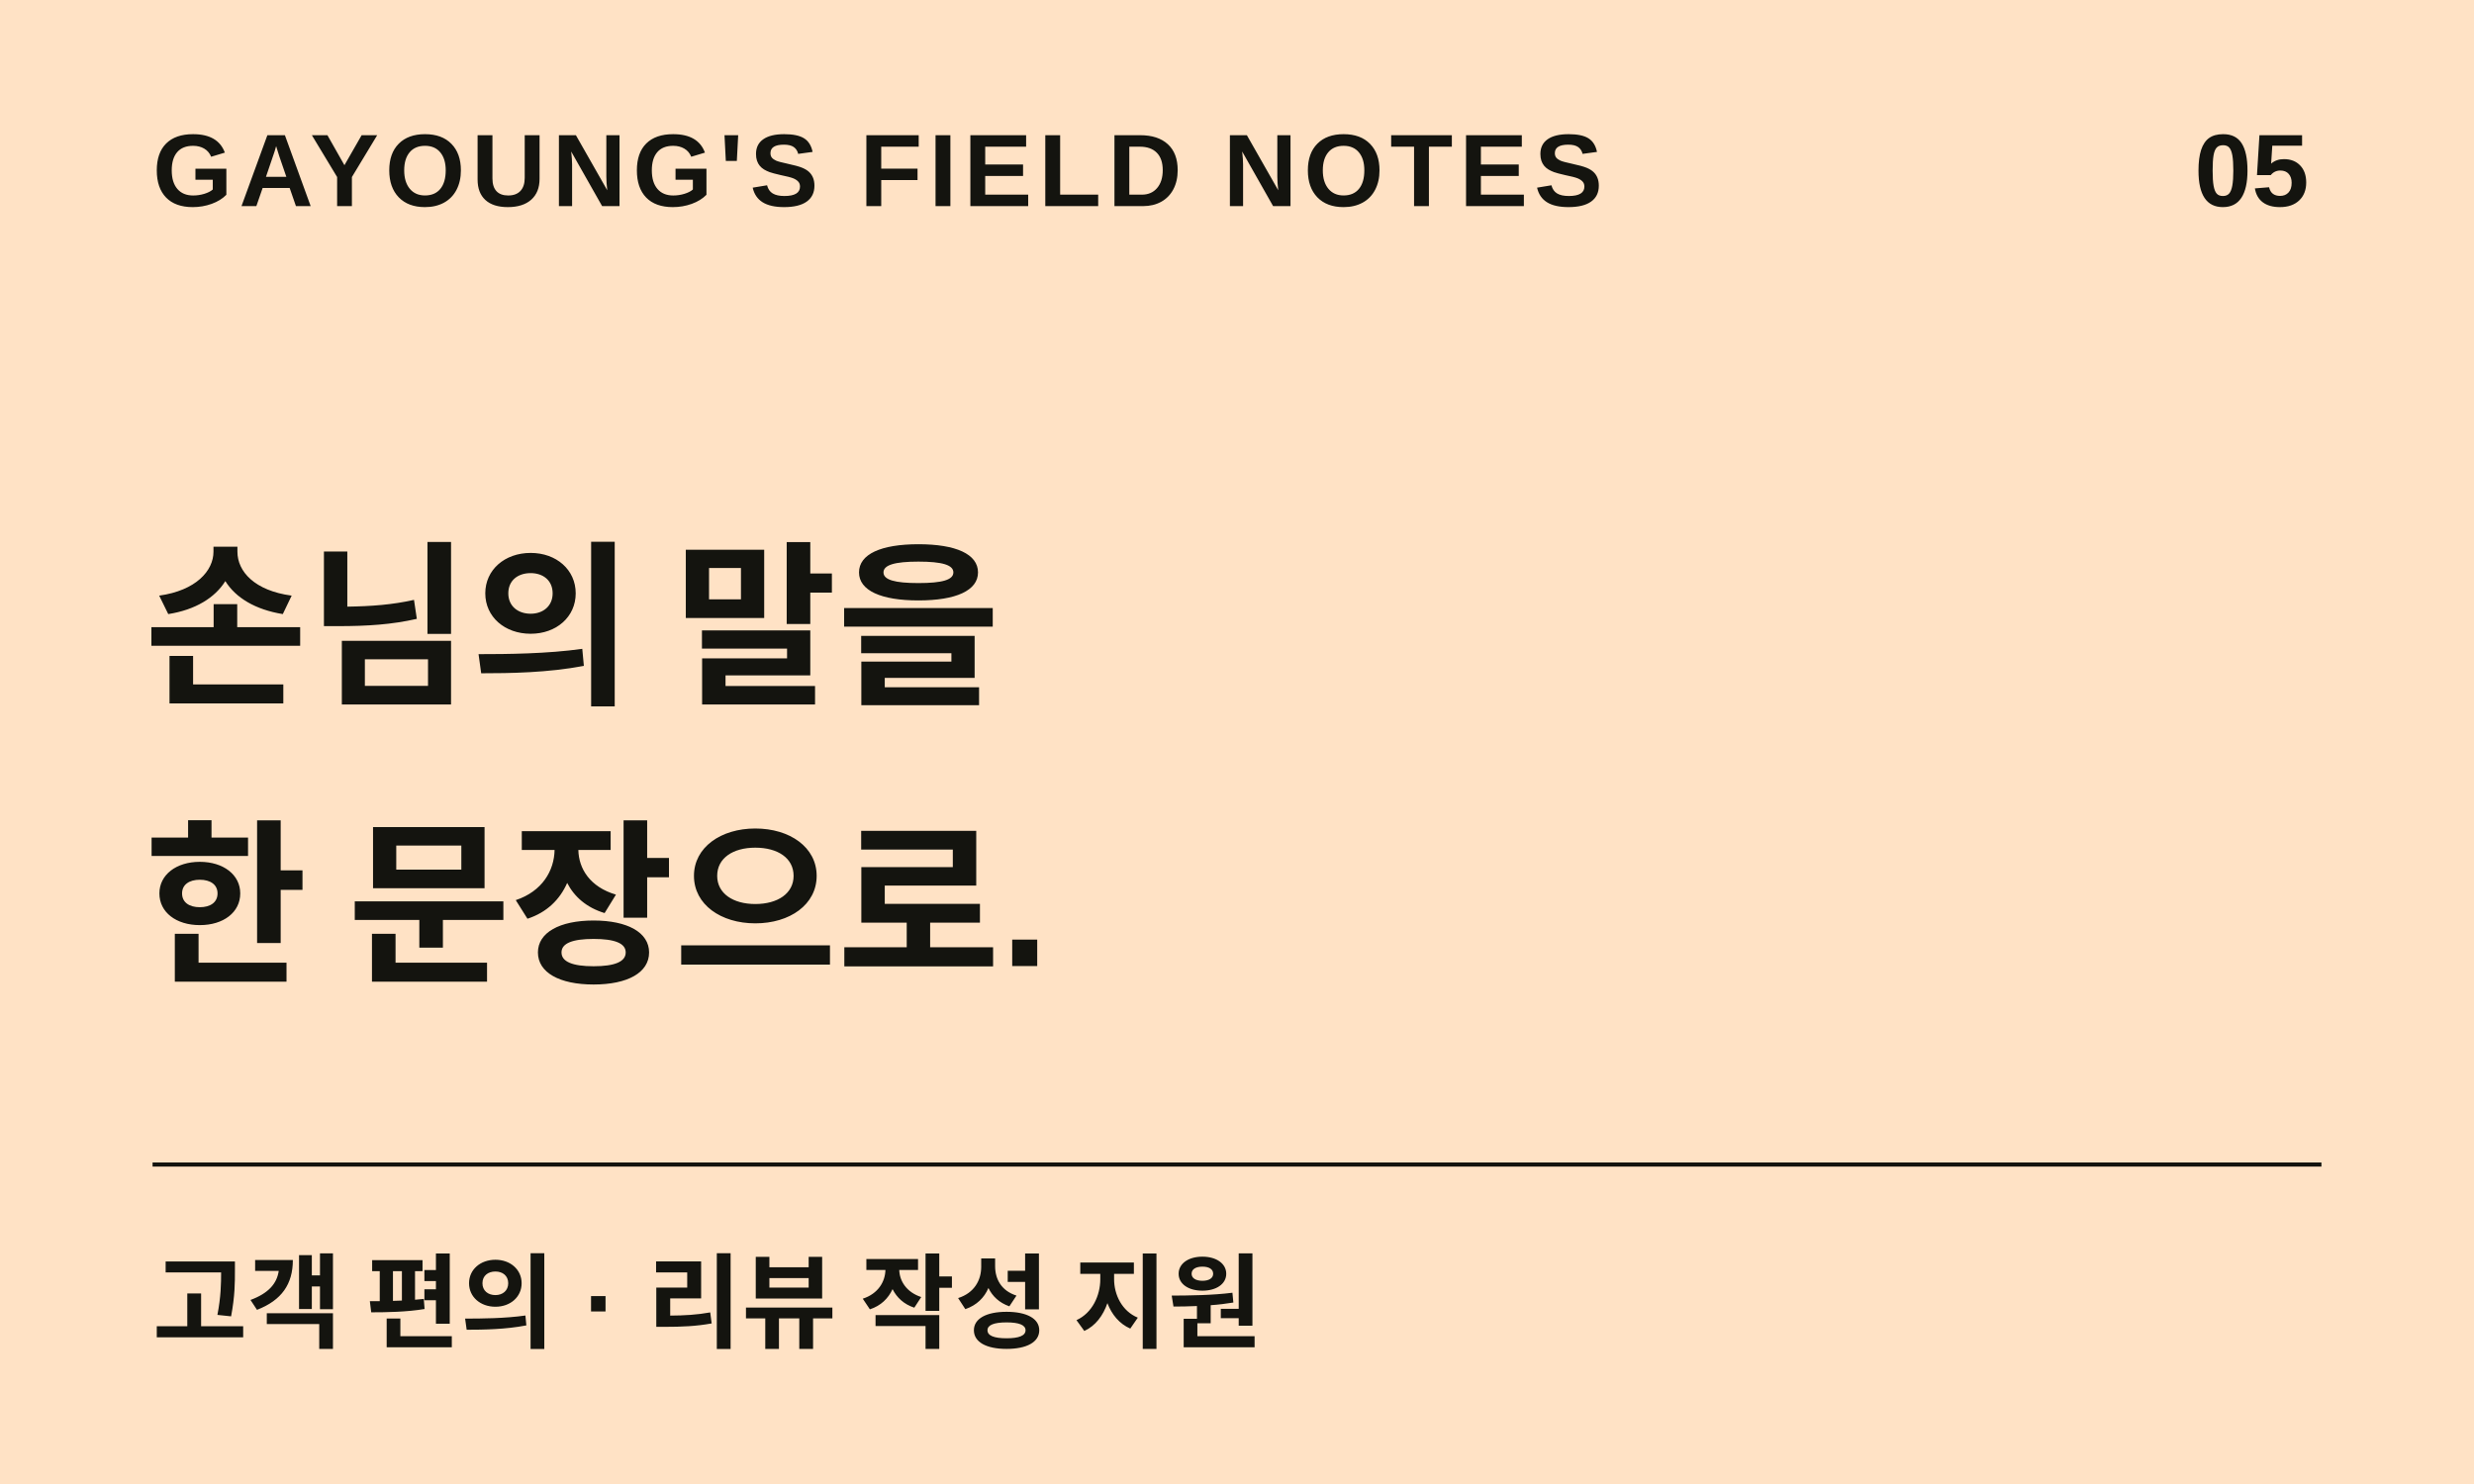
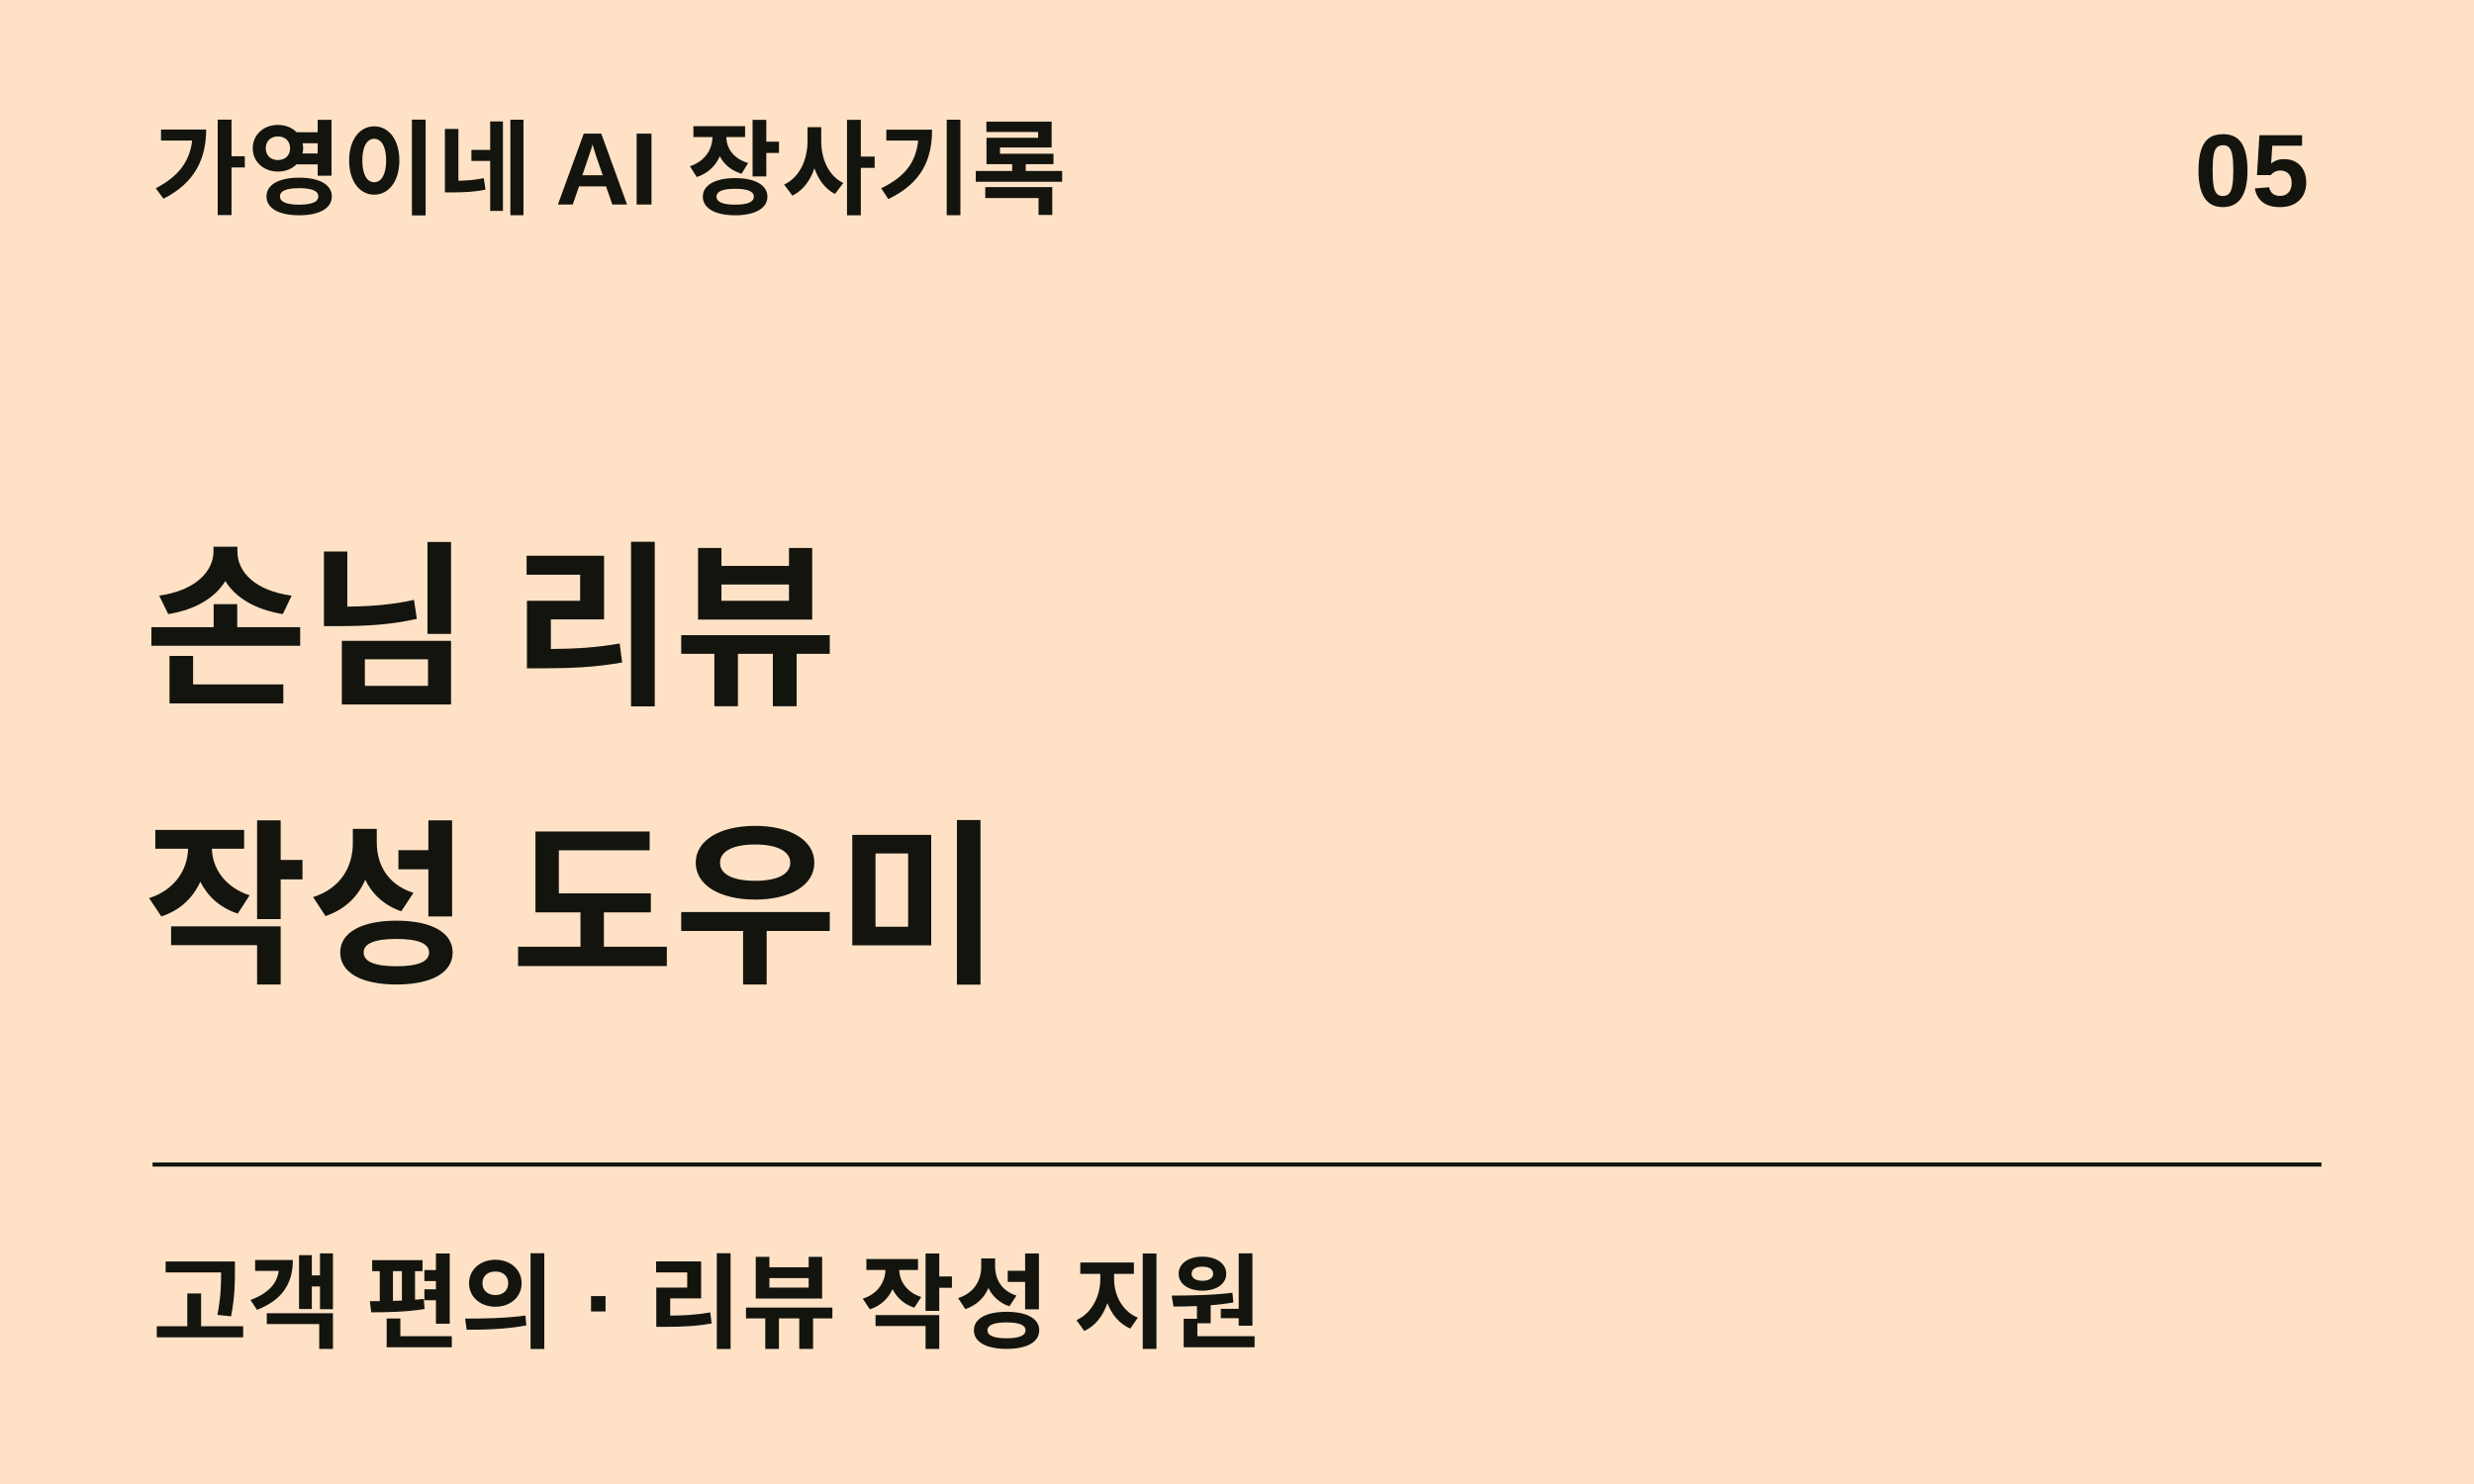
<svg xmlns="http://www.w3.org/2000/svg" width="1200" height="720" viewBox="0 0 1200 720">
  <rect width="1200" height="720" fill="#FFE2C5" />
  <g fill="#14140F" font-family="Arial, Noto Sans KR, sans-serif">
-     <text x="74" y="100" font-size="50" font-weight="700" letter-spacing="3">GAYOUNG'S FIELD NOTES</text>
+     <text x="74" y="100" font-size="50" font-weight="700" letter-spacing="0">가영이네 AI 장사기록</text>
    <text x="1120" y="100" font-size="50" font-weight="700" text-anchor="end">05</text>
-     <text x="70" y="335" font-size="86" font-weight="800">손님의 말을</text>
-     <text x="70" y="470" font-size="86" font-weight="800">한 문장으로.</text>
+     <text x="70" y="335" font-size="86" font-weight="800">손님 리뷰</text>
+     <text x="70" y="470" font-size="86" font-weight="800">작성 도우미</text>
    <text x="74" y="650" font-size="50" font-weight="700">고객 편의 · 리뷰 작성 지원</text>
  </g>
  <path d="M74 565H1126" stroke="#14140F" stroke-width="2" />
</svg>
